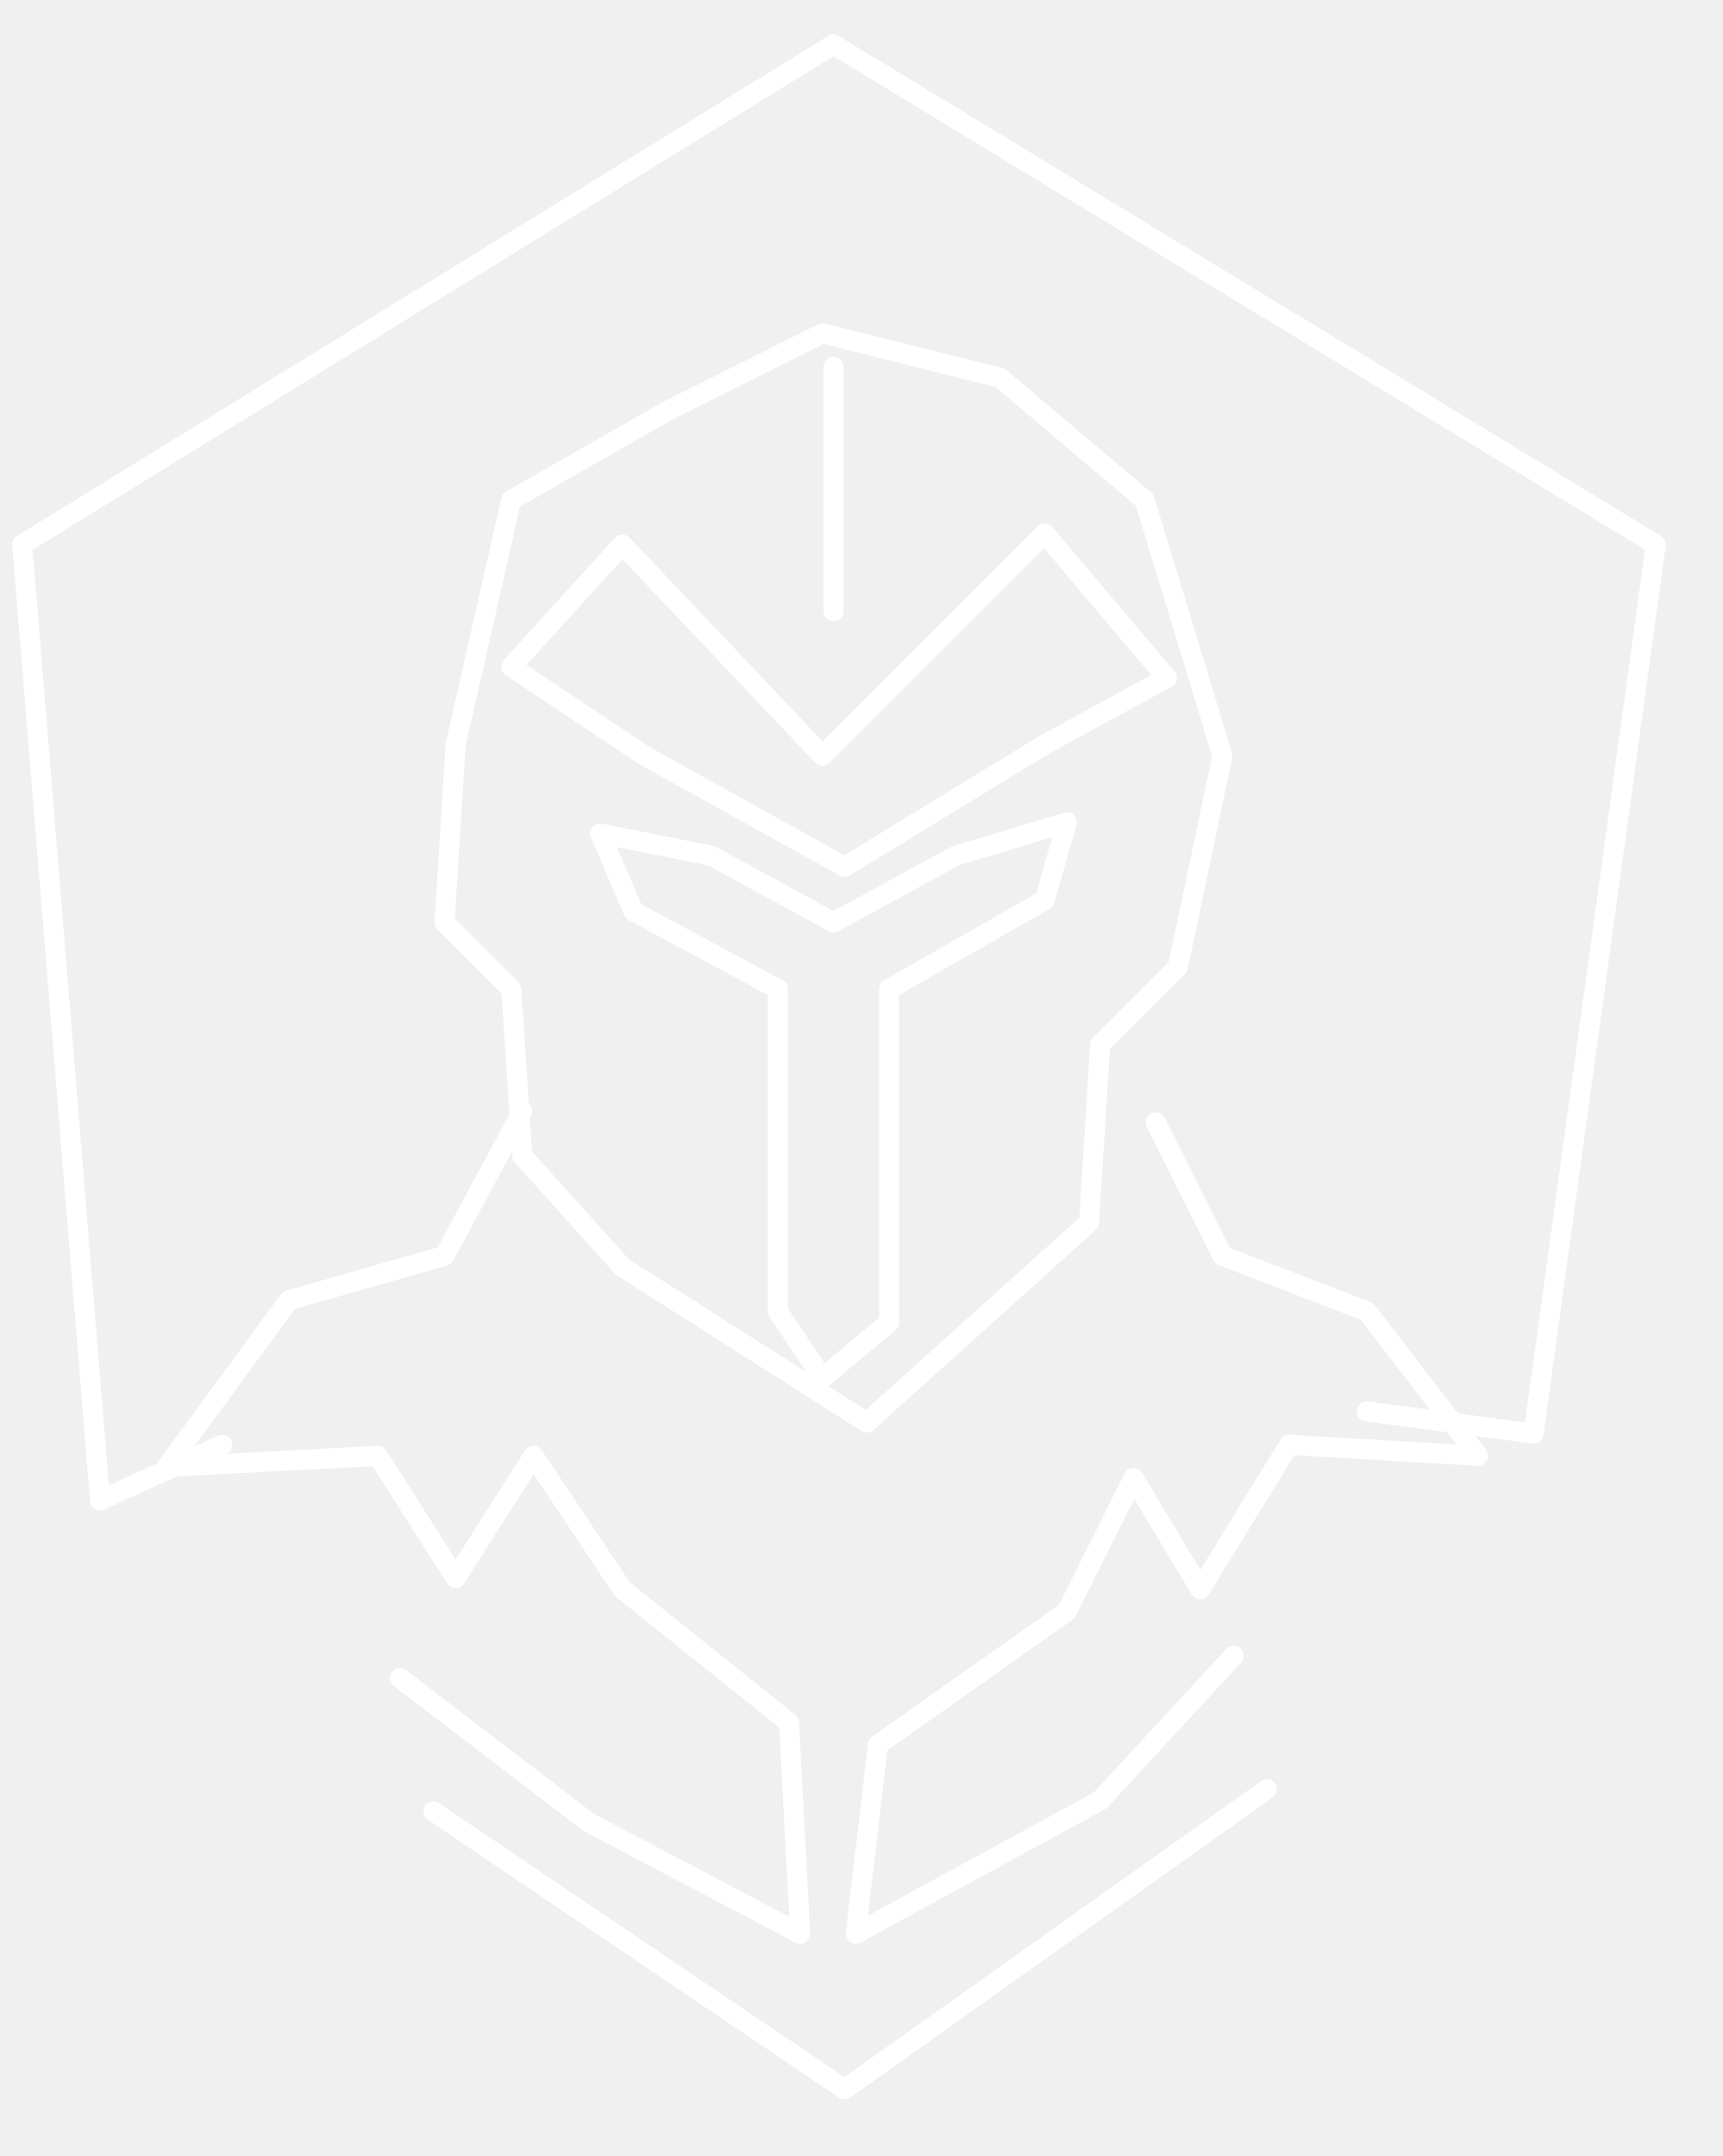
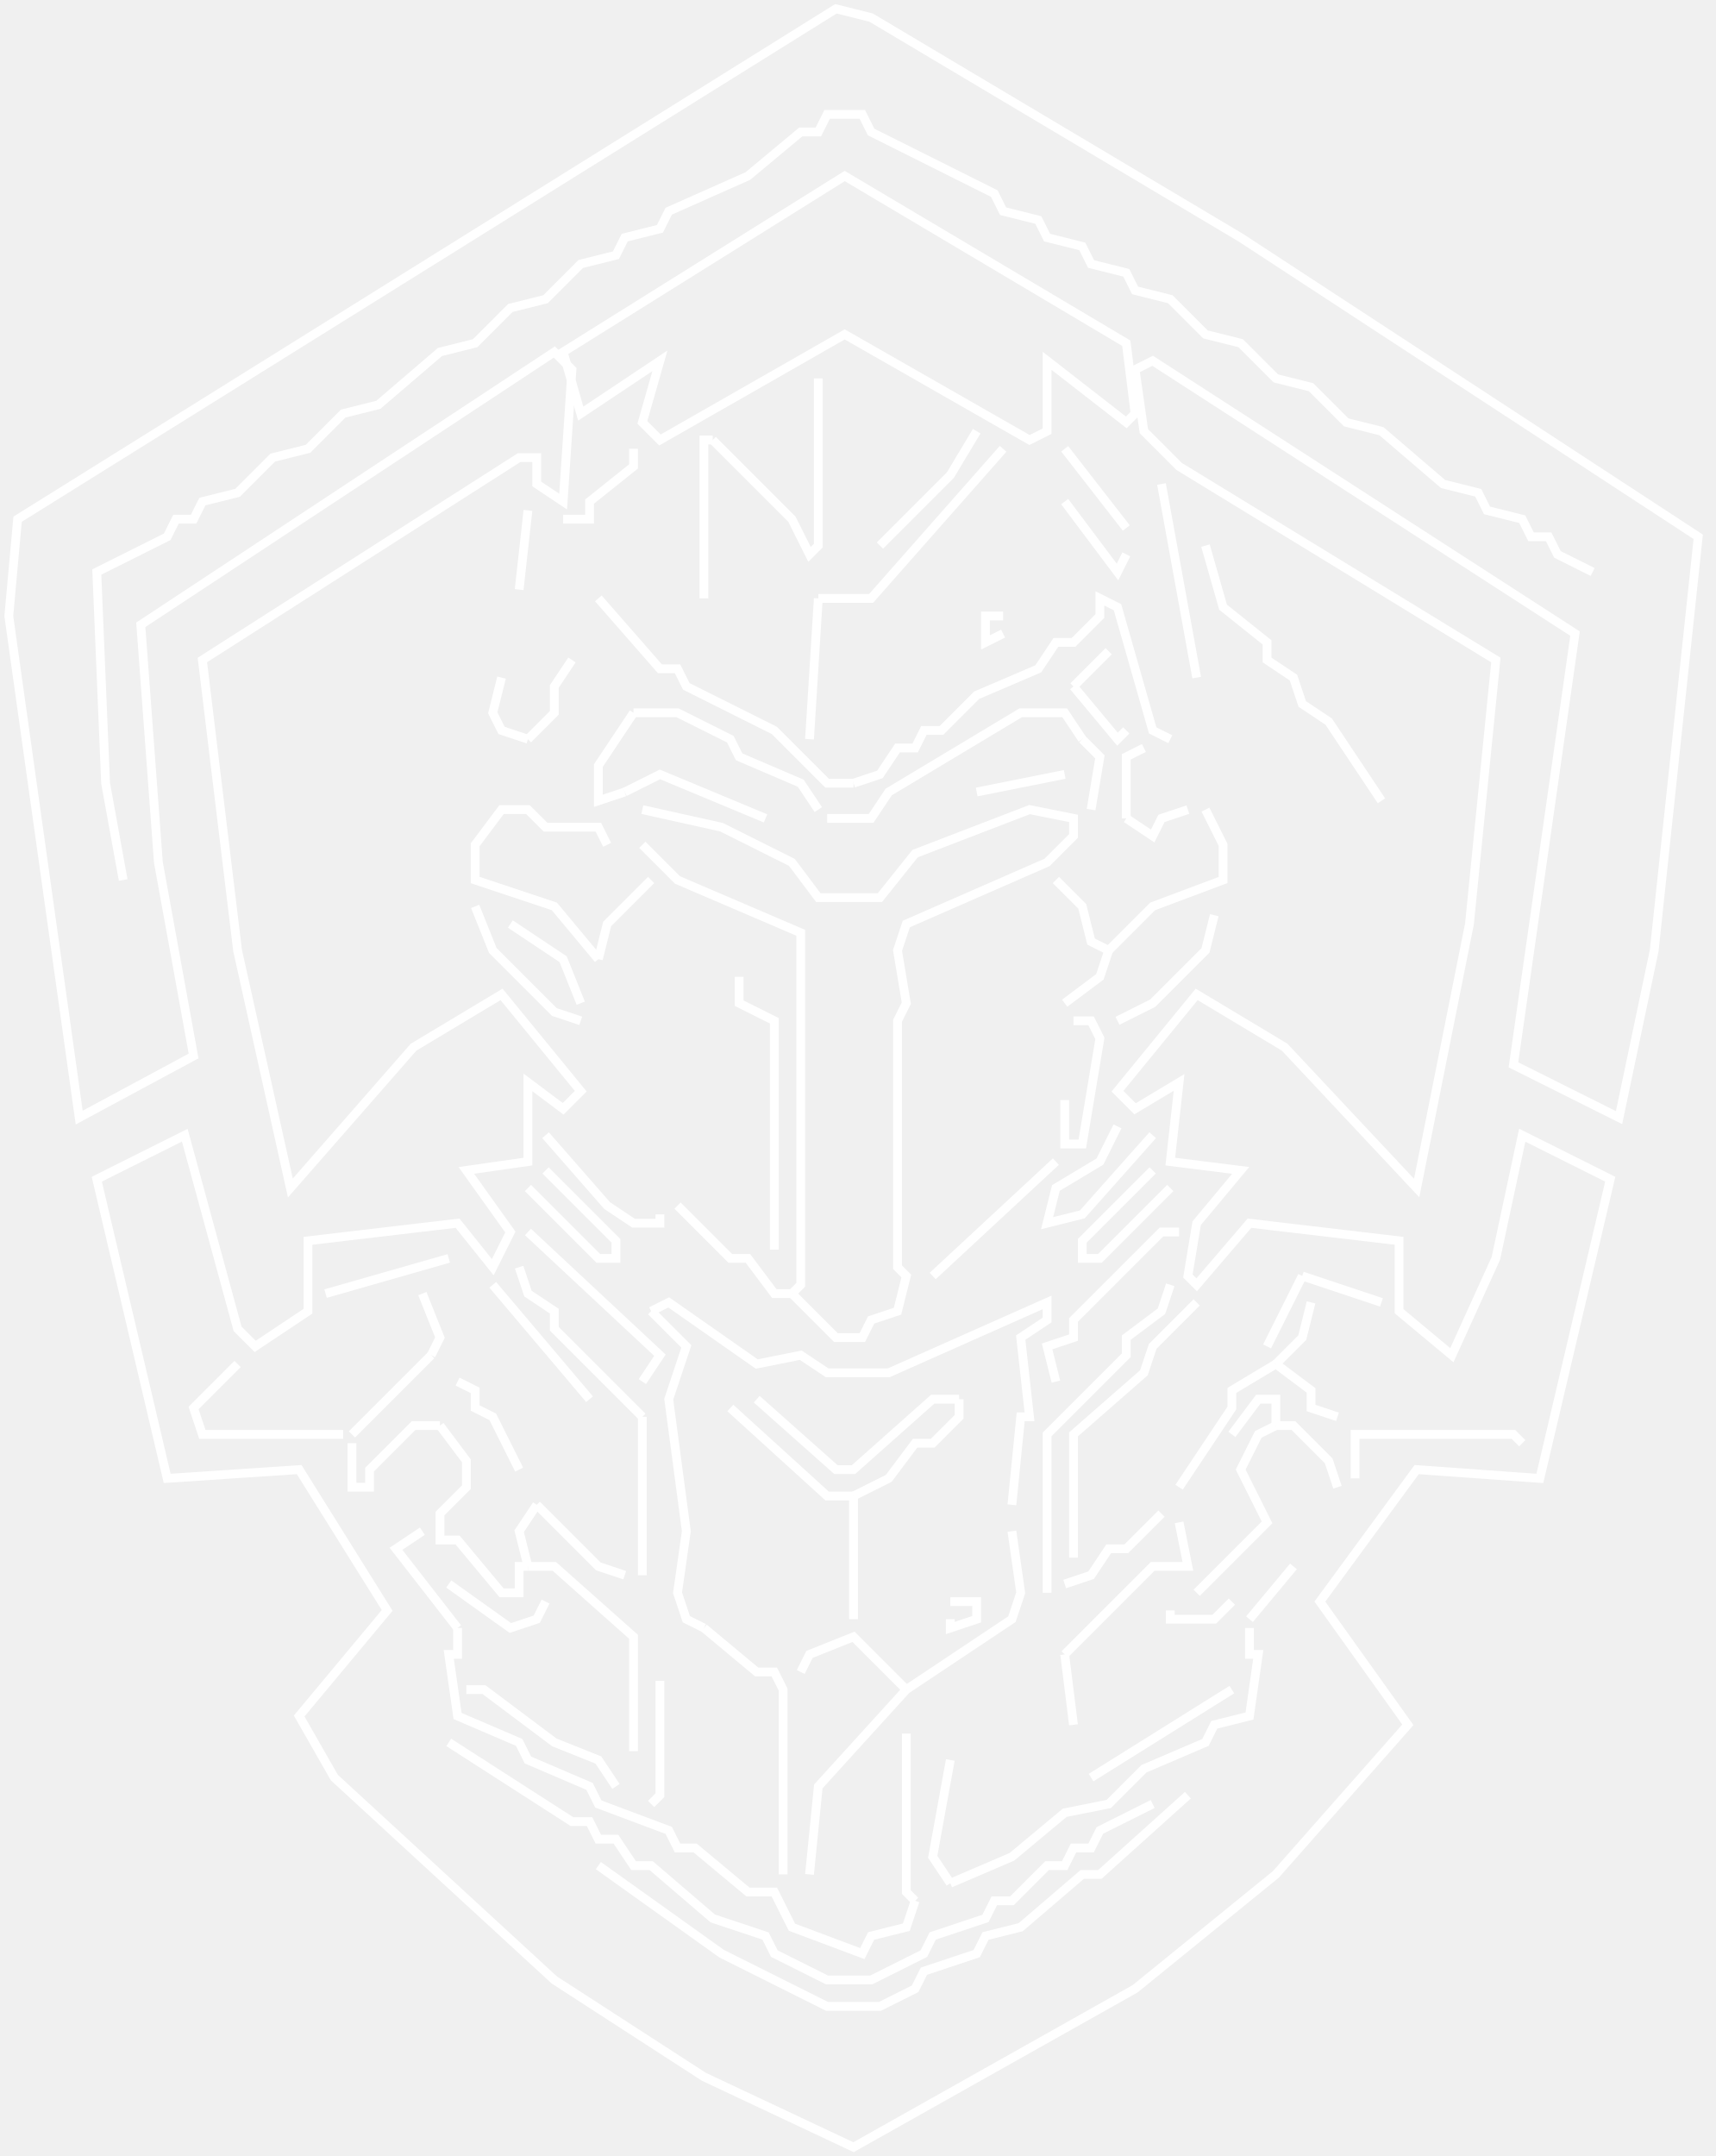
- <svg xmlns="http://www.w3.org/2000/svg" viewBox="20 8 155 194" data-hologram="engraved">
-   <g fill="none" stroke="#fff" stroke-width="1.8" stroke-linecap="round" stroke-linejoin="round">
-     <path data-rim="" d="M95 12 169 57 158 137 143 135 M134 169 96 196 59 171 M40 138 29 143 22 57 95 12" />
-     <path d="M61 75 66 53 80 45 94 38 110 42 123 53 130 76 126 95 119 102 118 118 98 136 76 122 67 112 66 97 60 91Z" />
-     <path d="M66 68 76 57 94 76 114 56 125 69 114 75 96 86 78 76Z M95 41 95 63" />
-     <path d="M74 83 84 85 95 91 106 85 116 82 114 89 100 97 100 127 94 132 90 126 90 97 77 90Z" />
-     <path d="M67 108 60 121 46 125 35 140 54 139 61 150 68 139 76 151 91 163 92 182 73 172 56 159 M124 109 130 121 143 126 153 139 136 138 128 151 122 141 116 153 99 165 97 182 119 170 131 157" />
+ <svg xmlns="http://www.w3.org/2000/svg" viewBox="0 0 195 245" data-hologram="engraved">
+   <g fill="none" stroke="#fff">
+     <path data-rim="" d="M64 40 L96 20 L128 39 L129 47 L128 48 L119 41 L119 49 L117 50 L96 38 L75 50 L73 48 L75 41 L66 47Z" />
+     <path data-rim="" d="M95 1 L2 59 L1 70 L9 127 L22 120 L18 98 L16 71 L63 40 L65 42 L64 57 L61 55 L61 52 L59 52 L23 75 L27 108 L33 135 L47 119 L57 113 L66 124 L64 126 L60 123 L60 132 L53 133 L58 140 L56 144 L52 139 L35 141 L35 149 L29 153 L27 151 L21 129 L11 134 L19 168 L34 167 L44 183 L34 195 L38 202 L63 225 L80 236 L97 244 L129 226 L145 213 L160 196 L150 182 L161 167 L175 168 L183 134 L173 129 L170 143 L165 154 L159 149 L159 141 L142 139 L136 146 L135 145 L136 139 L141 133 L133 132 L134 123 L129 126 L127 124 L136 113 L146 119 L161 135 L167 105 L170 75 L134 53 L130 49 L129 42 L131 41 L179 72 L172 121 L184 127 L188 108 L193 61 L141 27 L99 2Z" />
+     <path d="M59 67 L60 58" />
+     <path d="M73 157 L75 154 L60 140" />
+     <path d="M93 68 L99 68 L114 51" />
+     <path d="M93 68 L92 84" />
+     <path d="M81 50 L90 59 L92 63 L93 62 L93 43" />
+     <path d="M81 50 L80 50 L80 68" />
+     <path d="M109 159 L106 159 L97 167 L95 167 L86 159" />
+     <path d="M109 159 L109 161 L106 164 L104 164 L101 168 L97 170" />
+     <path d="M145 162 L147 162 L151 166 L152 169" />
+     <path d="M145 162 L143 163 L141 167 L144 173 L136 181" />
+     <path d="M145 162 L145 159 L143 159 L140 163" />
+     <path d="M127 116 L131 114 L137 108 L138 104" />
+     <path d="M62 182 L61 184 L58 185 L51 180" />
+     <path d="M62 133 L70 141 L70 143 L68 143 L60 135" />
+     <path d="M88 142 L88 116 L84 114 L84 111" />
+     <path d="M100 62 L108 54 L111 49" />
+     <path d="M87 93 L75 88 L71 90" />
+     <path d="M39 163 L23 163 L22 160 L27 155" />
+     <path d="M68 109 L63 103 L54 100 L54 96 L57 92 L60 92 L62 94 L68 94 L69 96" />
+     <path d="M68 109 L69 105 L74 100" />
+     <path d="M157 148 L148 145" />
+     <path d="M48 147 L50 152 L49 154" />
+     <path d="M52 185 L52 188 L51 188 L52 195 L59 198 L60 200 L67 203 L68 205 L76 208 L77 210 L79 210 L85 215 L88 215 L90 219 L98 222 L99 220 L103 219 L104 216" />
+     <path d="M52 185 L45 176 L48 174" />
+     <path d="M72 199 L72 186 L63 178 L60 178" />
+     <path d="M92 213 L93 203 L103 192" />
+     <path d="M140 182 L138 184 L133 184 L133 183" />
+     <path d="M71 179 L68 178 L61 171" />
+     <path d="M52 157 L54 158 L54 160 L56 161 L59 167" />
+     <path d="M75 138 L75 139 L72 139 L69 137 L62 129" />
+     <path d="M147 178 L142 184" />
+     <path d="M97 170 L94 170 L83 160" />
+     <path d="M97 170 L97 184" />
+     <path d="M74 149 L76 148 L86 155 L91 154 L94 156 L101 156 L119 148 L119 150 L116 152 L117 161 L116 161 L115 171" />
+     <path d="M74 149 L78 153 L76 159 L78 174 L77 181 L78 184 L80 185" />
+     <path d="M51 198 L65 207 L67 207 L68 209 L70 209 L72 212 L74 212 L81 218 L87 220 L88 222 L94 225 L99 225 L105 222 L106 220 L112 218 L113 216 L115 216 L119 212 L121 212 L122 210 L124 210 L125 208 L131 205" />
+     <path d="M128 63 L127 65 L121 57" />
+     <path d="M77 137 L83 143 L85 143 L88 147 L90 147" />
+     <path d="M132 172 L128 176 L126 176 L124 179 L121 180" />
+     <path d="M135 92 L132 93 L131 95 L128 93" />
+     <path d="M181 65 L177 63 L176 61 L174 61 L173 59 L169 58 L168 56 L164 55 L157 49 L153 48 L149 44 L145 43 L141 39 L137 38 L133 34 L129 33 L128 31 L124 30 L123 28 L119 27 L118 25 L114 24 L113 22 L99 15 L98 13 L94 13 L93 15 L91 15 L85 20 L76 24 L75 26 L71 27 L70 29 L66 30 L62 34 L58 35 L54 39 L50 40 L43 46 L39 47 L35 51 L31 52 L27 56 L23 57 L22 59 L20 59 L19 61 L11 65 L12 89 L14 100" />
+     <path d="M120 157 L119 153 L122 152 L122 150 L132 140 L134 140" />
+     <path d="M121 188 L122 196" />
+     <path d="M121 188 L131 178 L135 178 L134 173" />
+     <path d="M37 147 L51 143" />
+     <path d="M136 148 L131 153 L130 156 L122 163 L122 177" />
+     <path d="M128 83 L127 84 L122 78" />
+     <path d="M73 179 L73 161" />
+     <path d="M72 51 L72 53 L67 57 L67 59 L64 59" />
+     <path d="M72 81 L77 81 L83 84 L84 86 L91 89 L93 92" />
+     <path d="M72 81 L68 87 L68 91 L71 90" />
+     <path d="M103 197 L103 215 L104 216" />
+     <path d="M142 185 L142 188 L143 188 L142 195 L138 196 L137 198 L130 201 L126 205 L121 206 L115 211 L108 214" />
+     <path d="M111 90 L121 88" />
+     <path d="M59 144 L60 147 L63 149 L63 151 L73 161" />
+     <path d="M144 153 L148 145" />
+     <path d="M130 85 L128 86 L128 93" />
+     <path d="M68 212 L82 222 L94 228 L100 228 L104 226 L105 224 L111 222 L112 220 L116 219 L123 213 L125 213 L135 204" />
+     <path d="M124 92 L125 86 L123 84" />
+     <path d="M137 62 L139 69 L144 73 L144 75 L147 77 L148 80 L151 82 L157 91" />
+     <path d="M40 163 L49 154" />
+     <path d="M103 192 L115 184 L116 181 L115 174" />
+     <path d="M103 192 L97 186 L92 188 L91 190" />
+     <path d="M154 168 L154 163 L172 163 L173 164" />
+     <path d="M40 164 L40 169 L42 169 L42 167 L47 162 L50 162" />
+     <path d="M137 92 L139 96 L139 100 L131 103 L126 108" />
+     <path d="M60 178 L59 178 L59 181 L57 181 L52 175 L50 175 L50 172 L53 169 L53 166 L50 162" />
+     <path d="M60 178 L59 174 L61 171" />
+     <path d="M131 133 L123 141 L123 143 L125 143 L133 135" />
+     <path d="M120 132 L106 145" />
+     <path d="M145 155 L140 158 L140 160 L134 169" />
+     <path d="M145 155 L149 158 L149 160 L152 161" />
+     <path d="M145 155 L148 152 L149 148" />
+     <path d="M127 128 L125 132 L120 135 L119 139 L123 138 L131 129" />
+     <path d="M126 108 L125 111 L121 114" />
+     <path d="M126 108 L124 107 L123 103 L120 100" />
+     <path d="M132 55 L136 77" />
+     <path d="M58 105 L64 109 L66 114" />
+     <path d="M57 77 L56 81 L57 83 L60 84" />
+     <path d="M73 92 L82 94 L90 98 L93 102 L100 102 L104 97 L117 92 L122 93 L122 95 L119 98 L103 105 L102 108 L103 114 L102 116 L102 144 L103 145 L102 149 L99 150 L98 152 L95 152 L90 147" />
+     <path d="M54 103 L56 108 L63 115 L66 116" />
+     <path d="M108 200 L106 211 L108 214" />
+     <path d="M74 205 L75 204 L75 191" />
+     <path d="M68 68 L75 76 L77 76 L78 78 L88 83 L94 89 L97 89" />
+     <path d="M140 192 L124 202" />
+     <path d="M70 203 L68 200 L63 198 L55 192 L53 192" />
+     <path d="M56 146 L67 159" />
+     <path d="M73 96 L77 100 L91 106 L91 146 L90 147" />
+     <path d="M119 181 L119 163 L128 154 L128 152 L132 149 L133 146" />
+     <path d="M94 93 L99 93 L101 90 L116 81 L121 81 L123 84" />
+     <path d="M89 213 L89 192 L88 190 L86 190 L80 185" />
+     <path d="M126 74 L122 78" />
+     <path d="M133 84 L131 83 L127 69 L125 68 L125 70 L122 73 L120 73 L118 76 L111 79 L107 83 L105 83 L104 85 L102 85 L100 88 L97 89" />
+     <path d="M128 60 L121 51" />
+     <path d="M65 75 L63 78 L63 81 L60 84" />
+     <path d="M121 125 L121 130 L123 130 L125 118 L124 116 L122 116" />
+     <path d="M114 72 L112 73 L112 70 L114 70" />
+     <path d="M108 184 L108 185 L111 184 L111 182 L108 182" />
  </g>
</svg>
